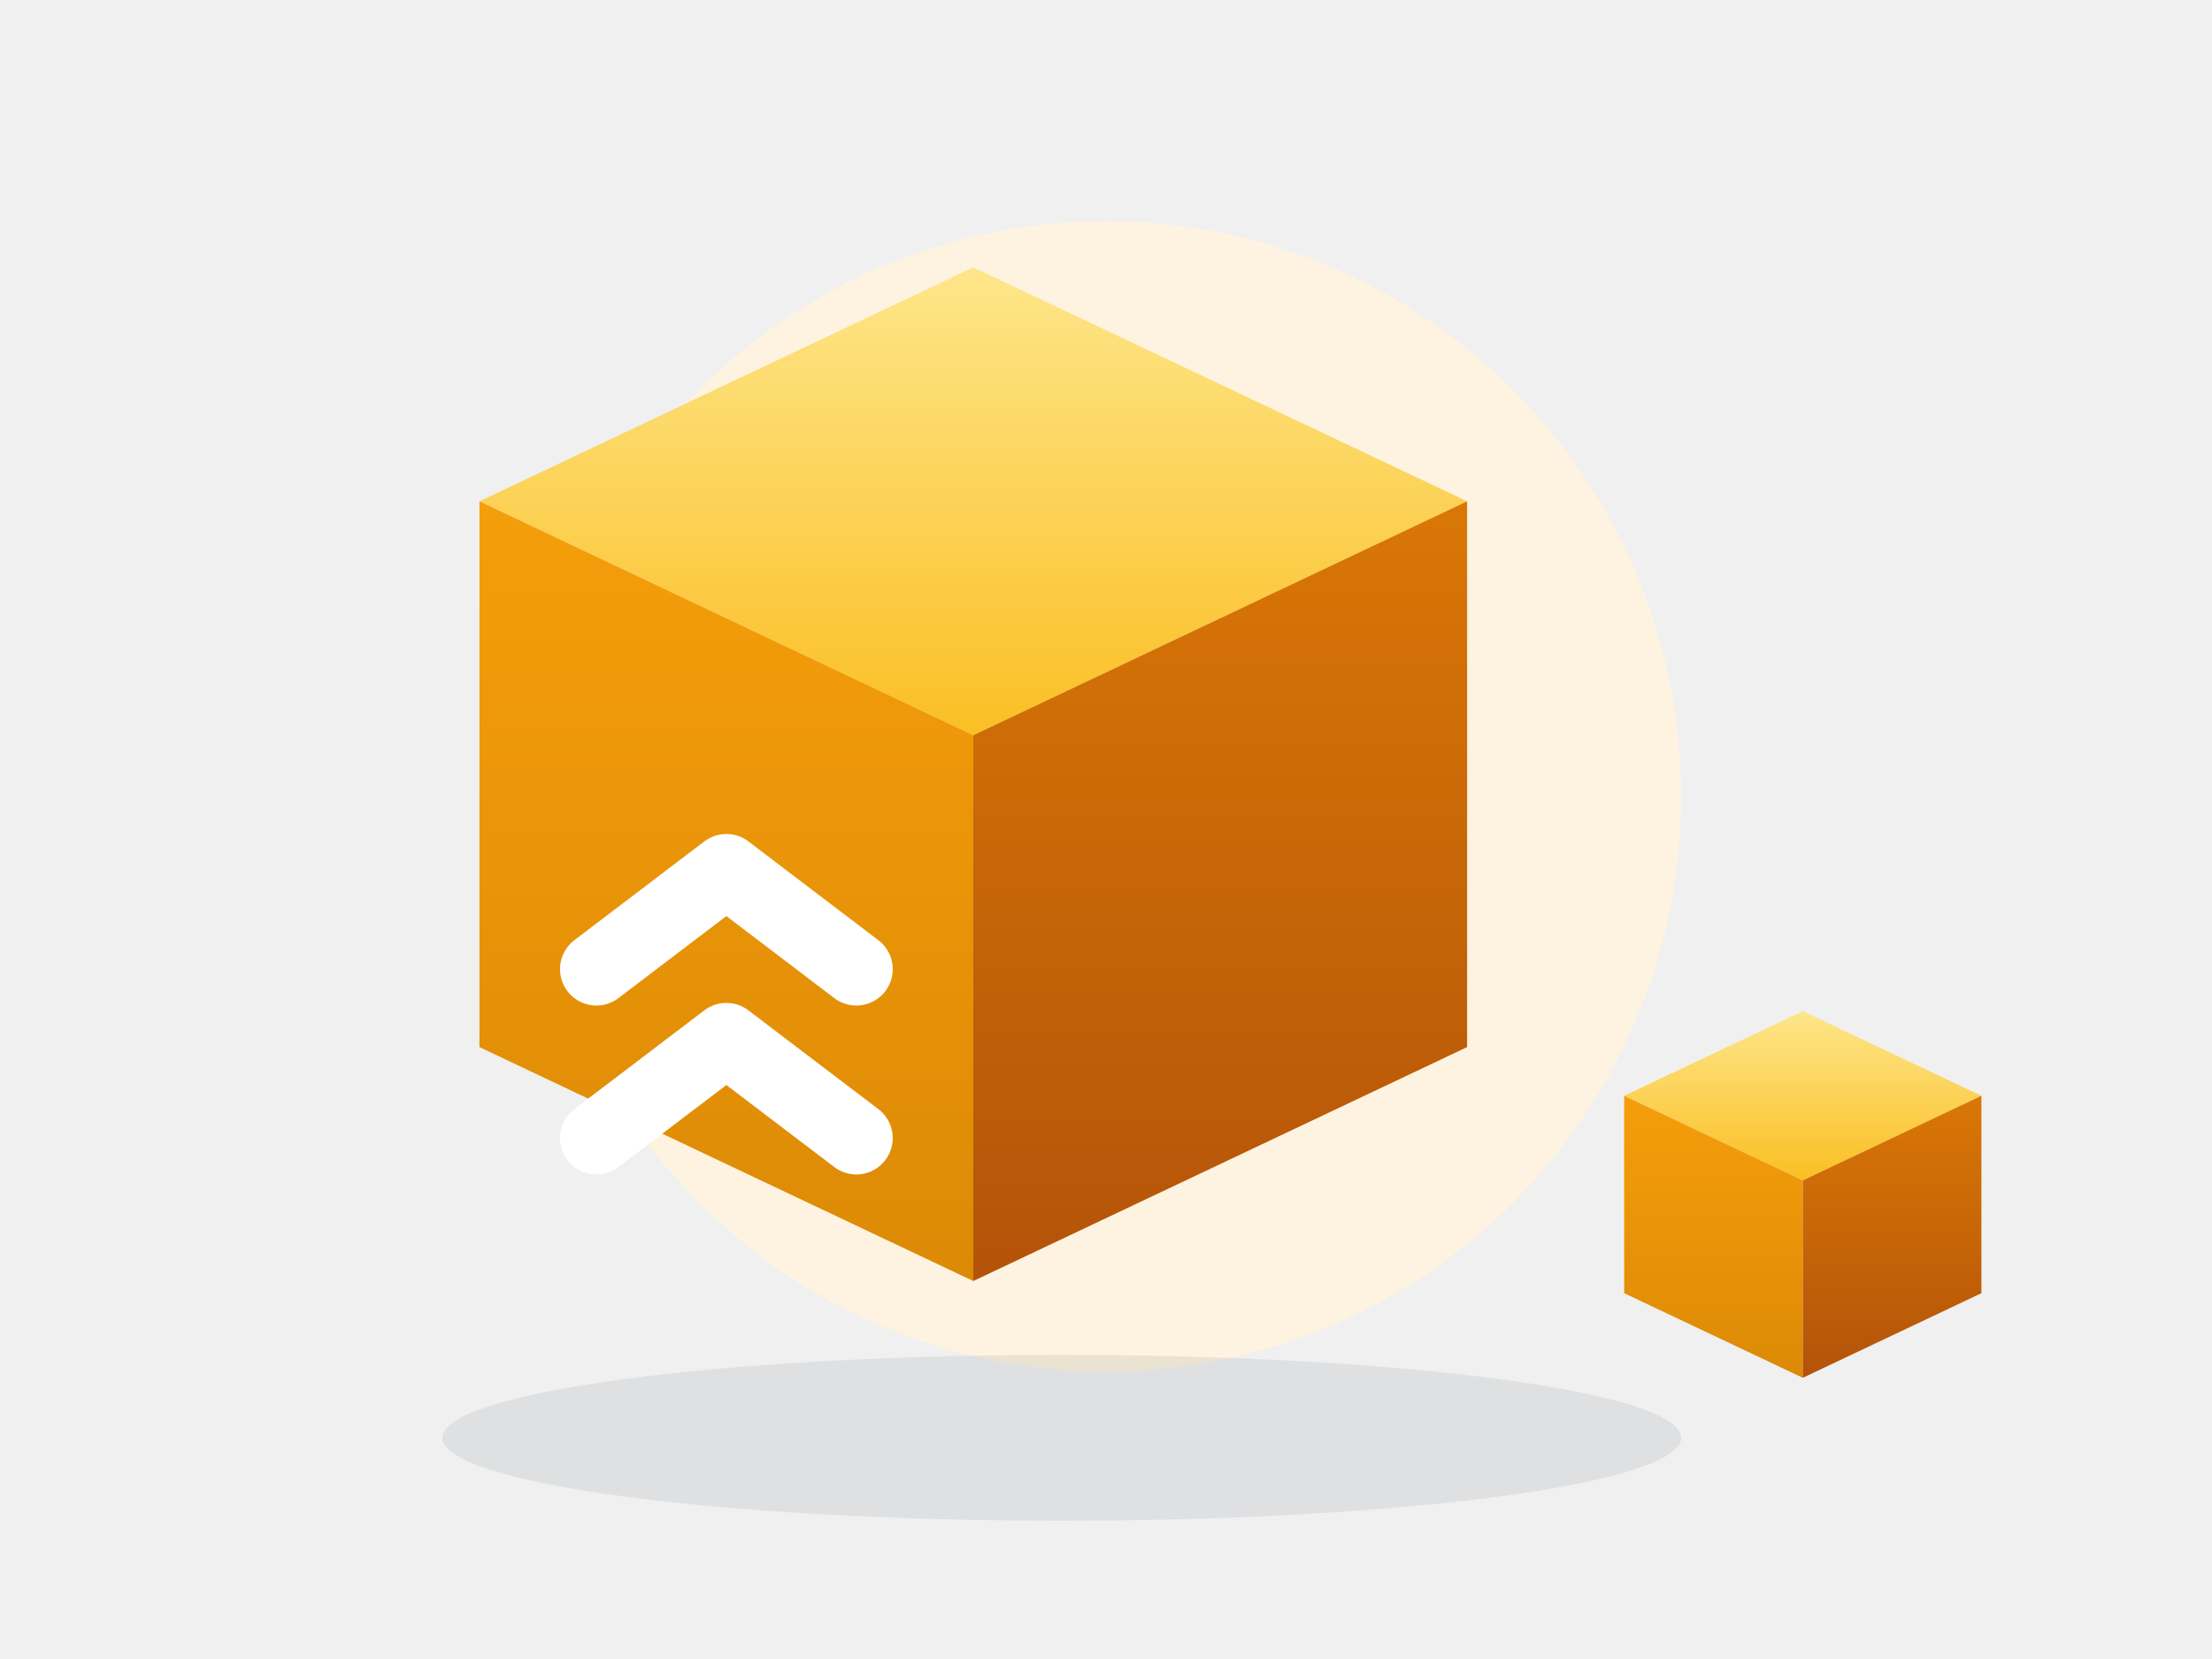
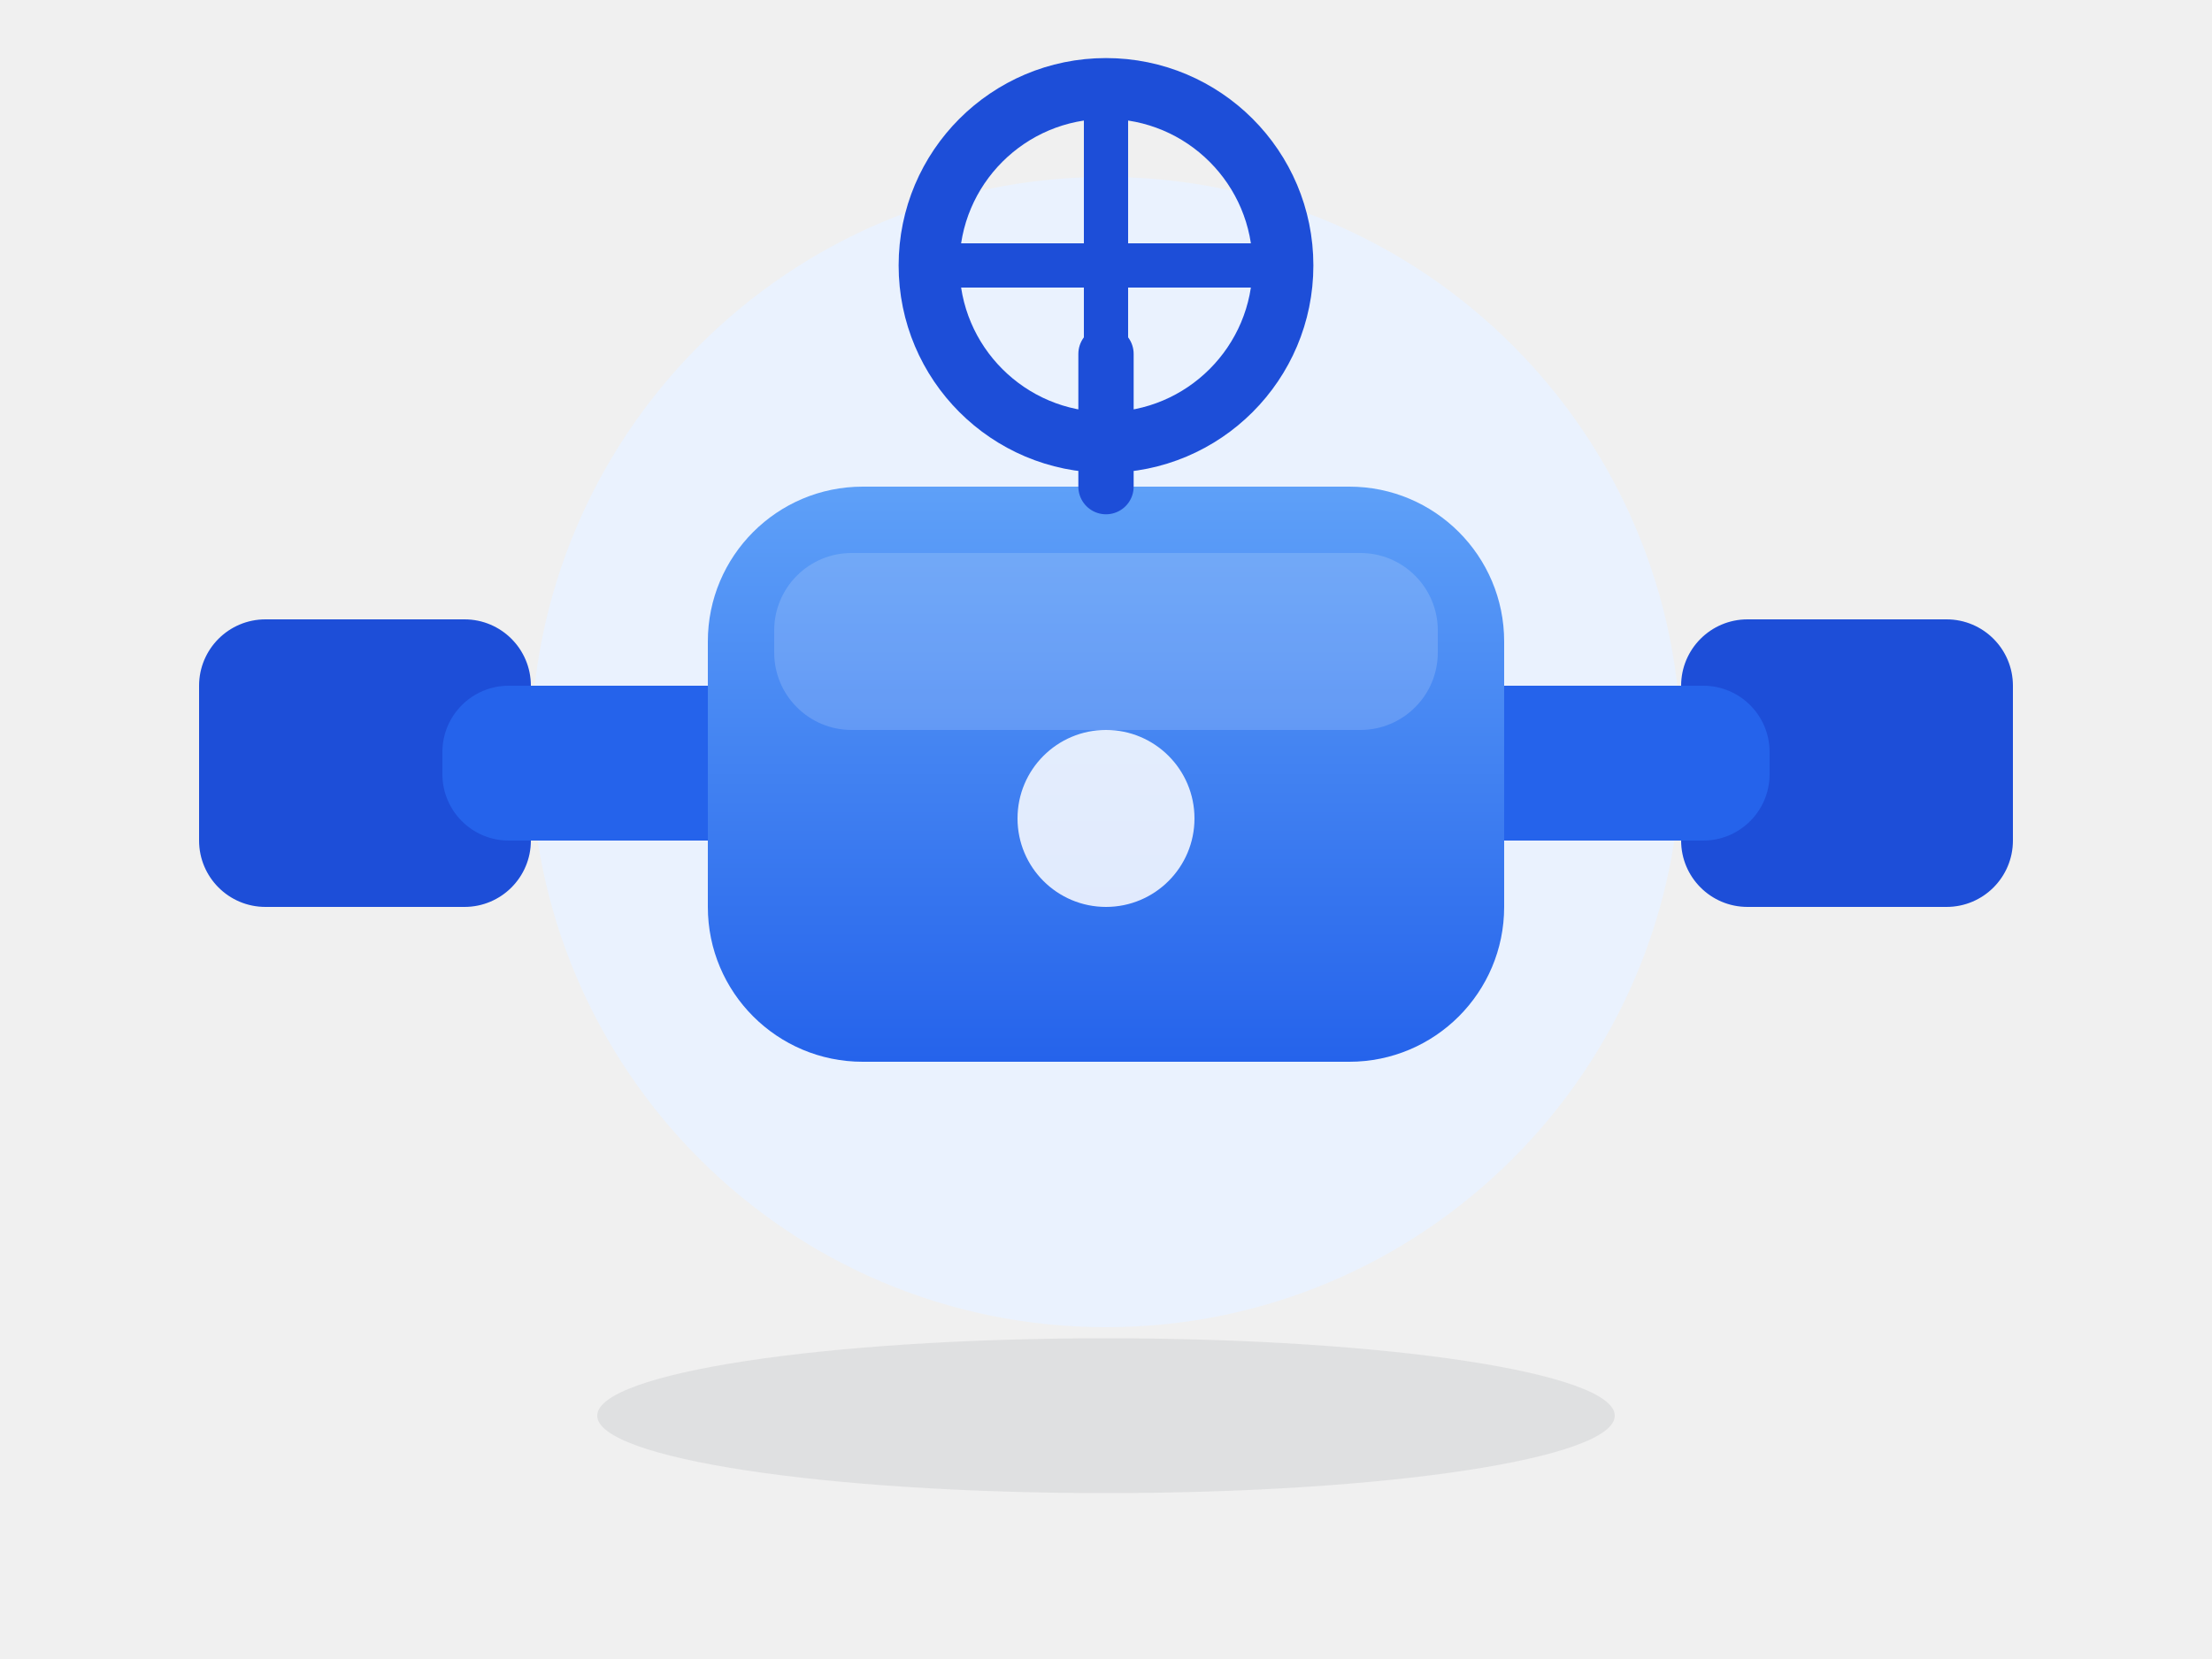
<svg xmlns="http://www.w3.org/2000/svg" viewBox="0 0 200 150">
  <defs>
-     <linearGradient id="ga" x1="0" y1="0" x2="0" y2="1">
-       <stop offset="0" stop-color="#FDE68A" />
-       <stop offset="1" stop-color="#FBBF24" />
-     </linearGradient>
-     <linearGradient id="gb" x1="0" y1="0" x2="0" y2="1">
-       <stop offset="0" stop-color="#F59E0B" />
-       <stop offset="1" stop-color="#DC8A06" />
-     </linearGradient>
-     <linearGradient id="gc" x1="0" y1="0" x2="0" y2="1">
-       <stop offset="0" stop-color="#D97706" />
-       <stop offset="1" stop-color="#B45309" />
+     <linearGradient id="G" x1="0" y1="0" x2="0" y2="1">
+       <stop offset="0" stop-color="#5EA0F8" />
+       <stop offset="1" stop-color="#2563EB" />
    </linearGradient>
  </defs>
-   <circle cx="100" cy="72" r="52" fill="#FDF3E0" />
-   <ellipse cx="96" cy="130" rx="56" ry="7.5" fill="#1e2430" opacity=".08" />
-   <g transform="translate(88 70) scale(2.35) translate(-24 -24)">
-     <polygon points="24,4.5 43,13.5 24,22.5 5,13.5" fill="url(#ga)" />
-     <polygon points="5,13.5 24,22.5 24,43.5 5,34.5" fill="url(#gb)" />
-     <polygon points="43,13.5 24,22.5 24,43.5 43,34.5" fill="url(#gc)" />
-     <path d="M9.5 31.5 l5 -3.8 5 3.8 M9.5 38 l5 -3.8 5 3.8" fill="none" stroke="#fff" stroke-width="2.8" stroke-linecap="round" stroke-linejoin="round" />
-   </g>
-   <g transform="translate(163 108) scale(0.85) translate(-24 -24)">
-     <polygon points="24,4.5 43,13.5 24,22.5 5,13.5" fill="url(#ga)" />
-     <polygon points="5,13.5 24,22.5 24,43.5 5,34.5" fill="url(#gb)" />
-     <polygon points="43,13.5 24,22.5 24,43.5 43,34.5" fill="url(#gc)" />
-   </g>
+   <circle cx="100" cy="68" r="52" fill="#EAF2FE" />
+   <ellipse cx="100" cy="128" rx="46" ry="7" fill="#1e2430" opacity=".08" />
+   <rect x="18" y="56" width="30" height="26" rx="6" fill="#1D4ED8" />
+   <rect x="152" y="56" width="30" height="26" rx="6" fill="#1D4ED8" />
+   <rect x="40" y="62" width="120" height="14" rx="6" fill="#2563EB" />
+   <rect x="64" y="44" width="72" height="52" rx="14" fill="url(#G)" />
+   <rect x="70" y="50" width="60" height="16" rx="7" fill="#fff" opacity=".16" />
+   <line x1="100" y1="44" x2="100" y2="32" stroke="#1D4ED8" stroke-width="5" stroke-linecap="round" />
+   <circle cx="100" cy="24" r="16" fill="none" stroke="#1D4ED8" stroke-width="5.5" />
+   <line x1="84" y1="24" x2="116" y2="24" stroke="#1D4ED8" stroke-width="4" stroke-linecap="round" />
+   <line x1="100" y1="8" x2="100" y2="40" stroke="#1D4ED8" stroke-width="4" stroke-linecap="round" />
+   <circle cx="100" cy="74" r="8" fill="#fff" opacity=".85" />
</svg>
